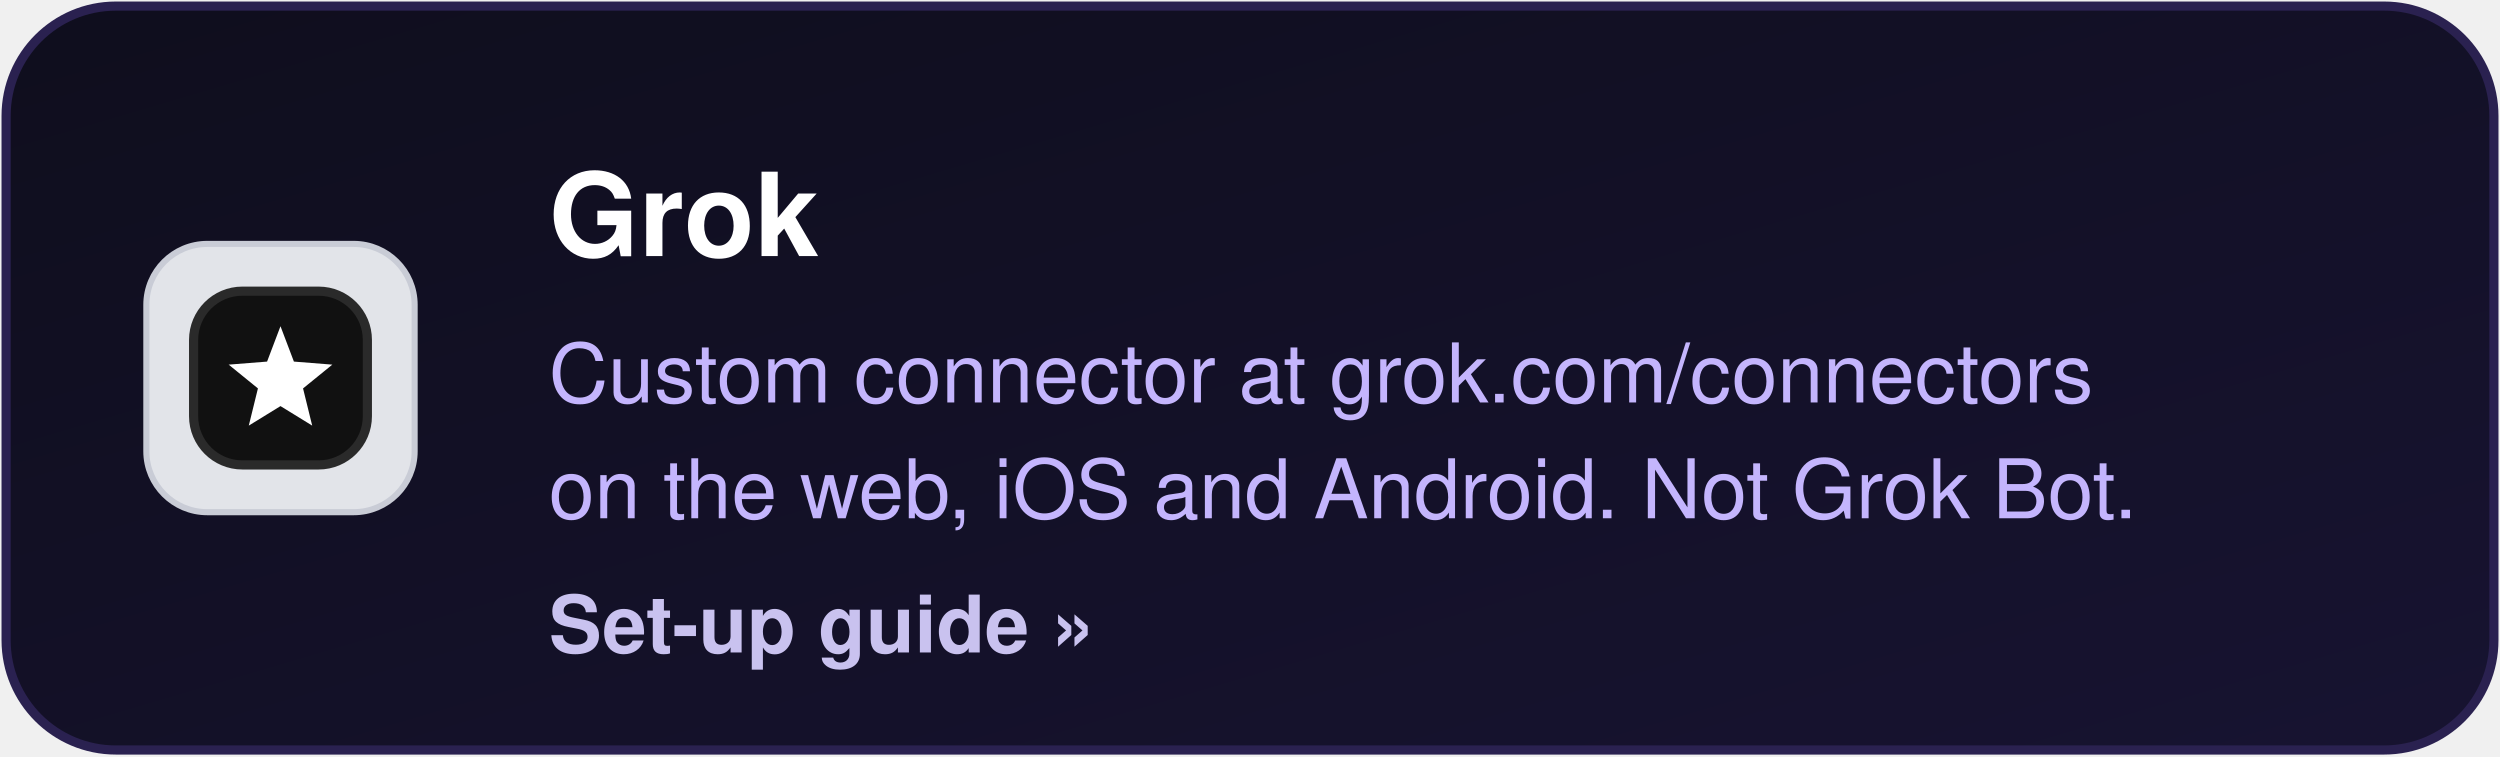
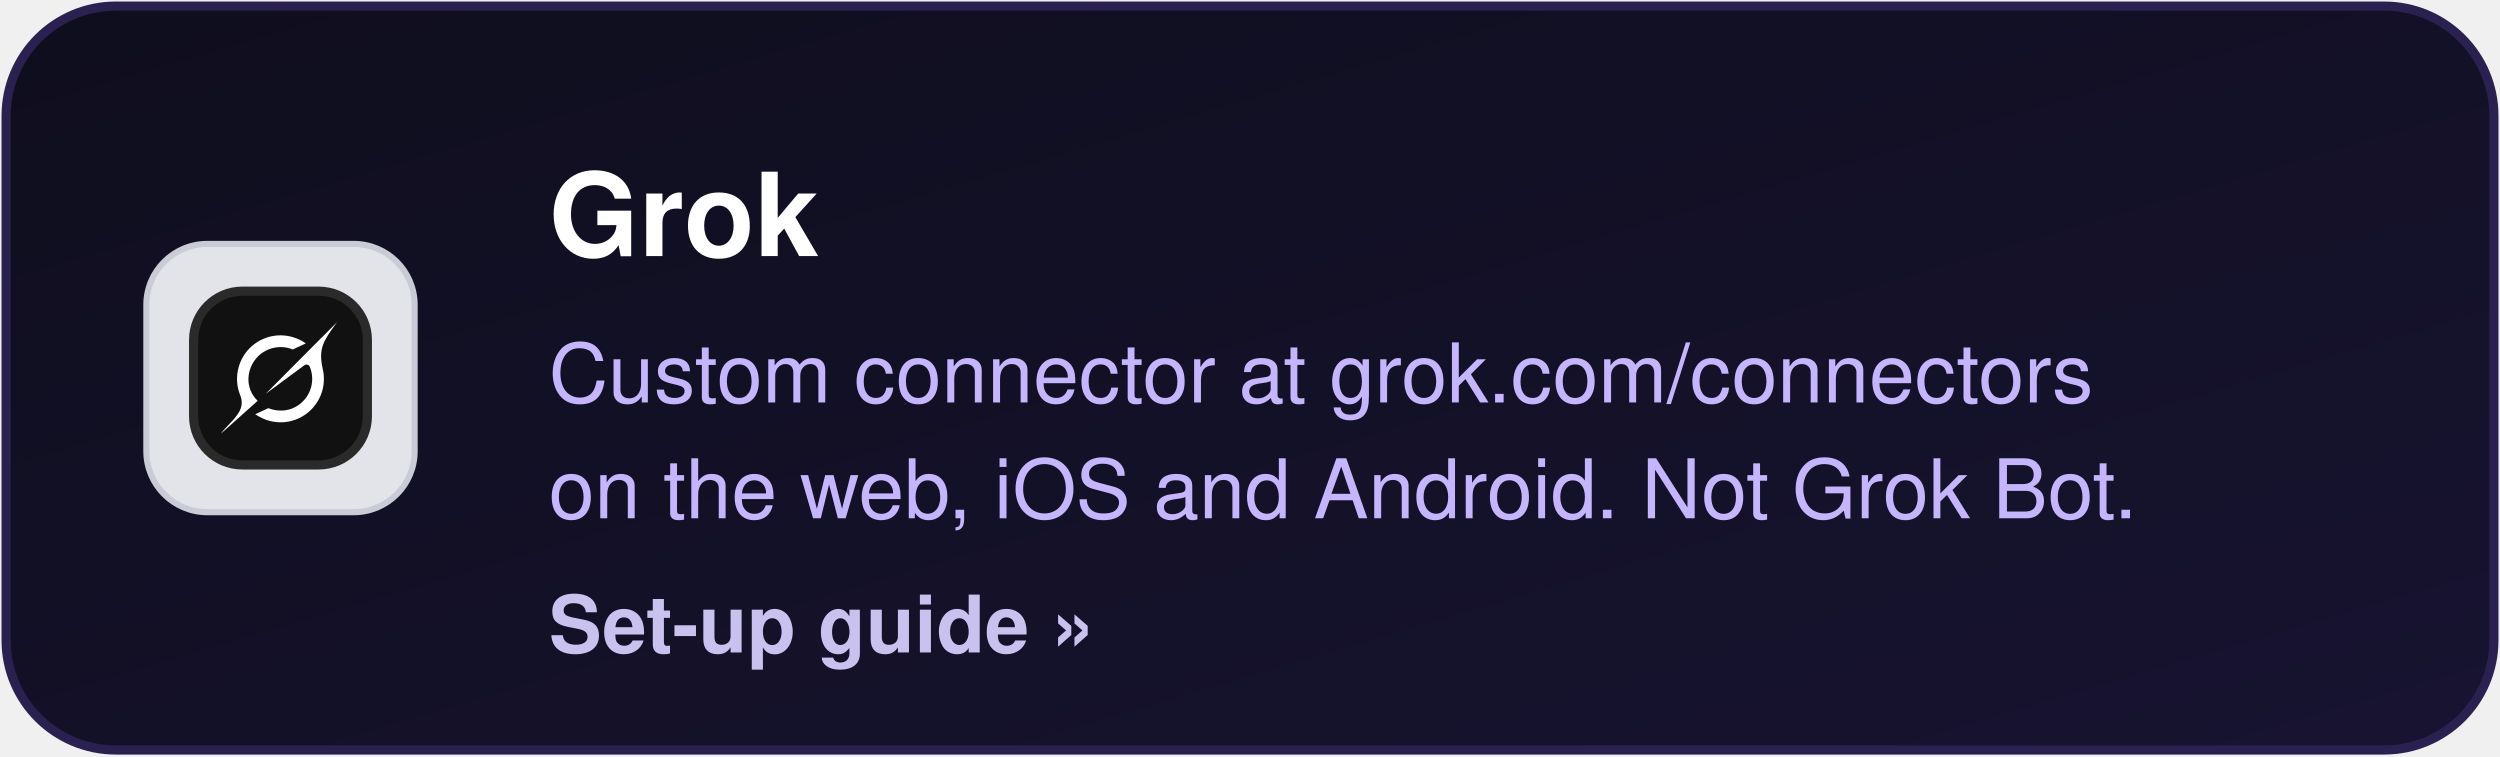
<svg xmlns="http://www.w3.org/2000/svg" width="410" height="124" viewBox="0 0 410 124" role="img" aria-label="Grok: add a custom connector at grok.com/connectors. Opens the set-up guide.">
  <defs>
    <linearGradient id="appGrokBg" x1="0" y1="0" x2="1" y2="1">
      <stop offset="0" stop-color="#0f0e1d" />
      <stop offset="1" stop-color="#171331" />
    </linearGradient>
  </defs>
  <rect x="1" y="1" width="408" height="122" rx="18" fill="url(#appGrokBg)" stroke="#2a2150" stroke-width="1.5" />
  <rect x="24" y="40" width="44" height="44" rx="10" fill="#e2e4e9" stroke="#c9ccd6" stroke-width="1" />
  <g transform="translate(31,47)">
    <rect x="0.75" y="0.75" width="28.5" height="28.5" rx="8" fill="#111111" stroke="#2a2a2a" stroke-width="1.5" />
-     <path d="M15 6.5 17.2 12.3l6.3.5-4.8 3.9 1.5 6.1L15 19.6l-5.2 3.2 1.5-6.1-4.8-3.9 6.3-.5L15 6.5Z" fill="#fff" />
+     <svg x="5" y="5.5" width="20" height="19" viewBox="0 0 35 33" fill="#fff">
+       <path d="M13.237 21.041L24.319 12.851C24.862 12.449 25.638 12.606 25.897 13.229C27.26 16.518 26.651 20.471 23.94 23.185C21.23 25.899 17.458 26.494 14.011 25.139L10.245 26.884C15.646 30.581 22.205 29.666 26.304 25.56C29.555 22.305 30.562 17.868 29.62 13.867L29.629 13.876C28.264 7.998 29.965 5.649 33.449 0.845C33.531 0.731 33.614 0.617 33.696 0.5L29.111 5.091V5.076L13.234 21.044" />
+       <path d="M10.95 23.031C7.073 19.323 7.742 13.585 11.05 10.276C13.496 7.827 17.504 6.828 21.002 8.297L24.759 6.56C24.083 6.07 23.215 5.543 22.22 5.173C17.72 3.319 12.333 4.242 8.675 7.901C5.156 11.424 4.05 16.84 5.95 21.462C7.369 24.916 5.043 27.36 2.699 29.826C1.868 30.7 1.035 31.575 0.364 32.5L10.947 23.034" />
+     </svg>
  </g>
  <text x="90" y="42" font-family="'Segoe UI',Helvetica,Arial,sans-serif" font-size="19" font-weight="700" fill="#ffffff">Grok</text>
  <text x="90" y="66" font-family="'Segoe UI',Helvetica,Arial,sans-serif" font-size="13.5" fill="#c4b5fd">Custom connector at grok.com/connectors</text>
  <text x="90" y="85" font-family="'Segoe UI',Helvetica,Arial,sans-serif" font-size="13.5" fill="#c4b5fd">on the web, iOS and Android. Not Grok Bot.</text>
  <text x="90" y="107" font-family="'Segoe UI',Helvetica,Arial,sans-serif" font-size="13" font-weight="600" fill="#c9c2ef">Set-up guide »</text>
</svg>
